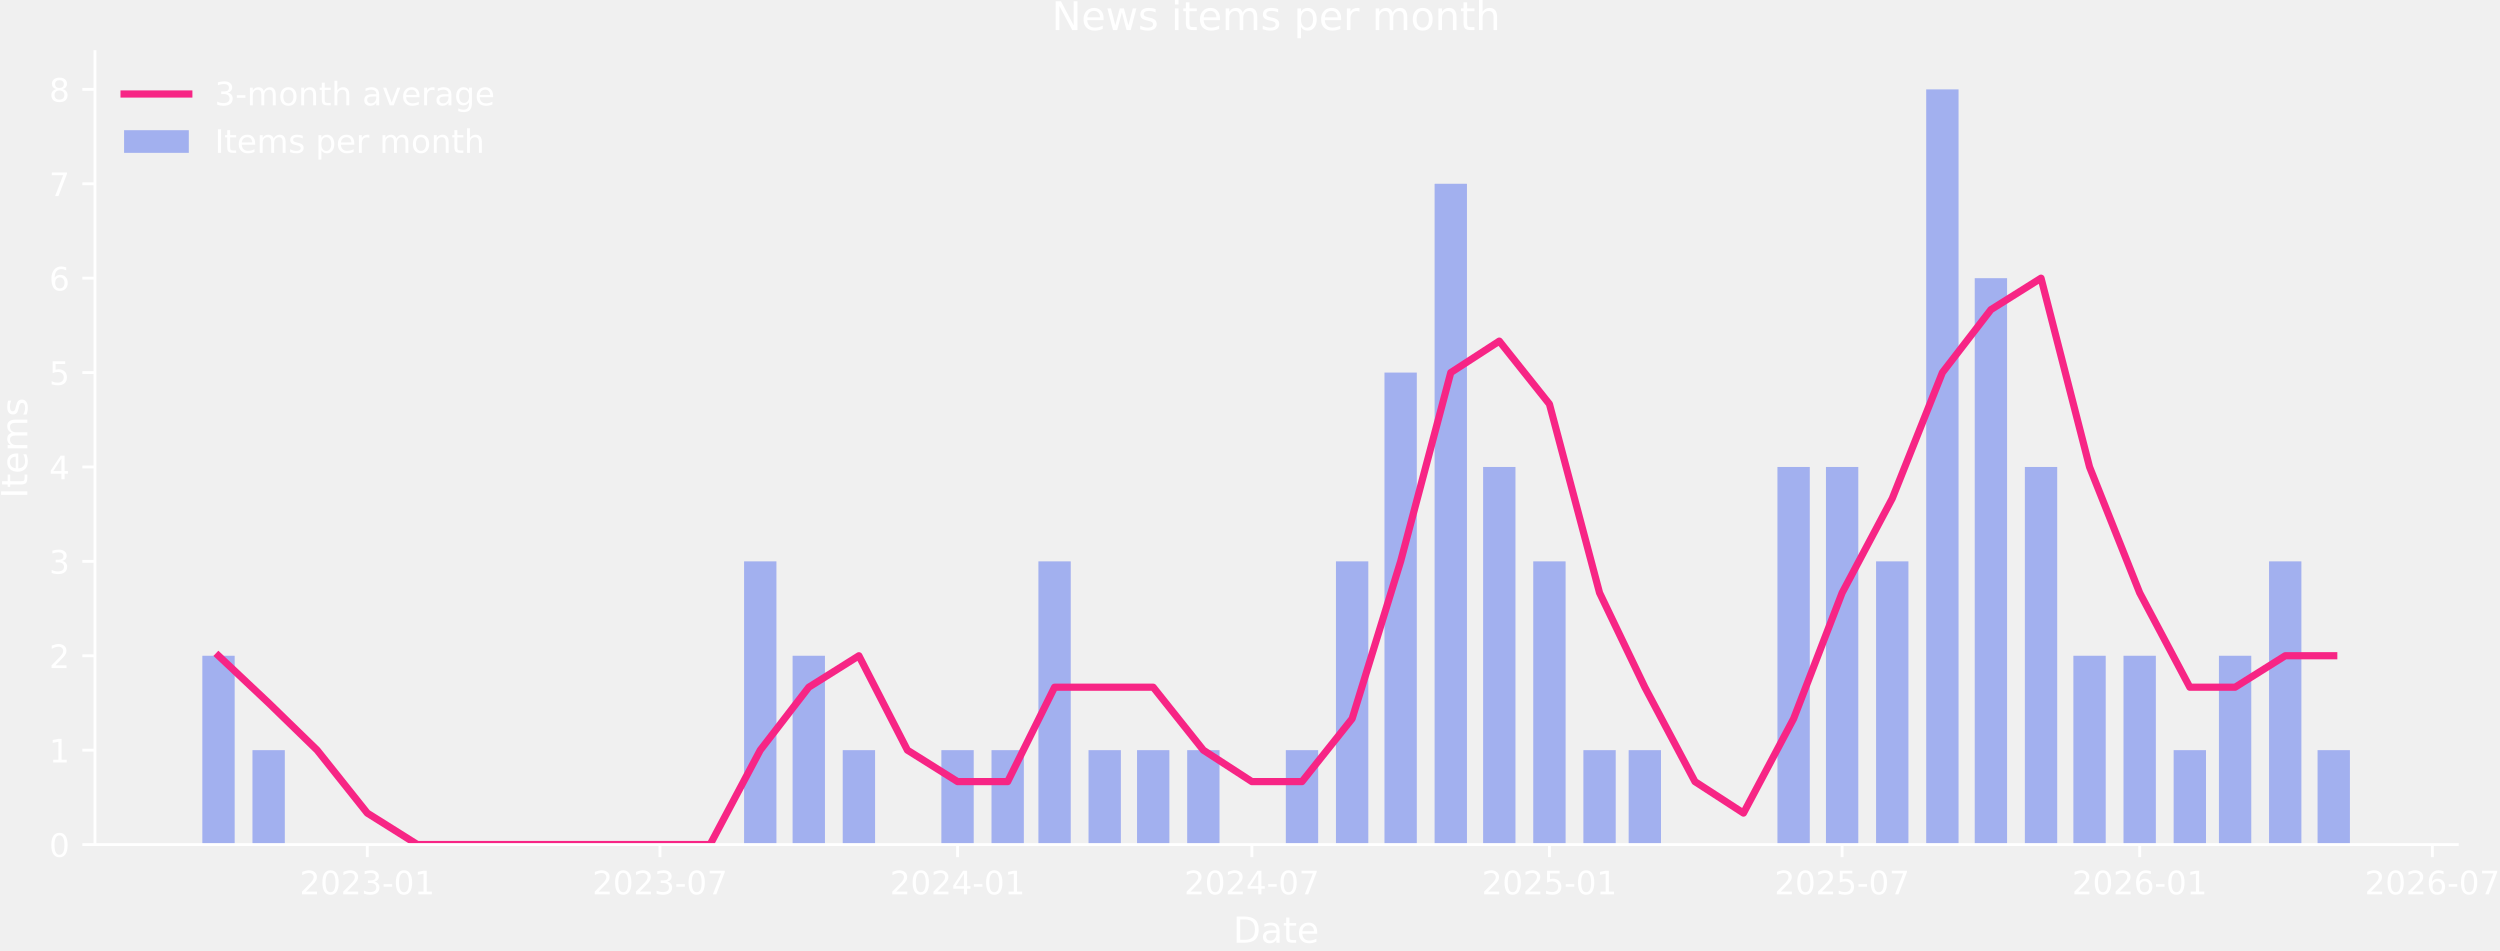
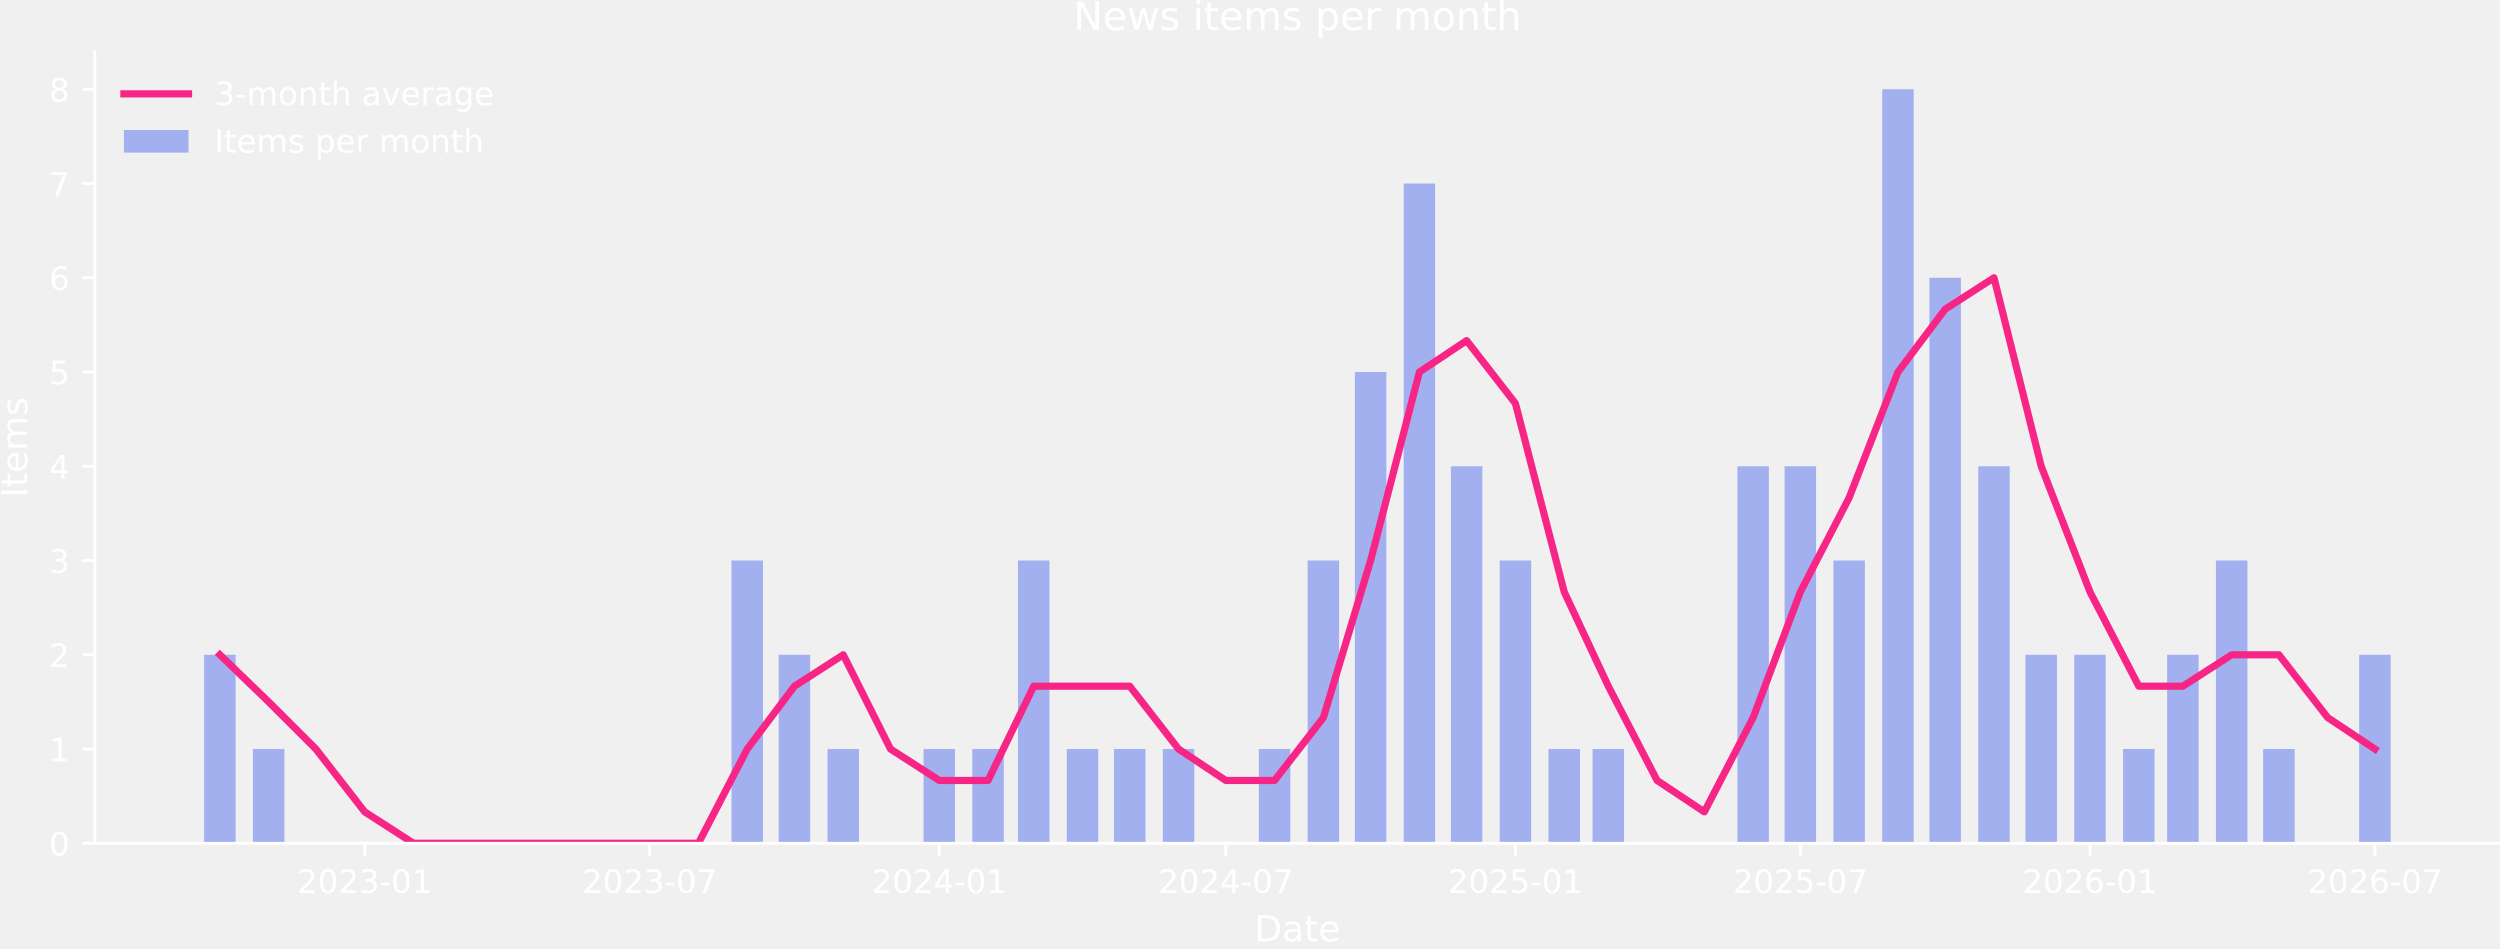
- <svg xmlns="http://www.w3.org/2000/svg" xmlns:xlink="http://www.w3.org/1999/xlink" width="695.197pt" height="264.24pt" viewBox="0 0 695.197 264.24" version="1.1">
+ <svg xmlns="http://www.w3.org/2000/svg" xmlns:xlink="http://www.w3.org/1999/xlink" width="696.24pt" height="264.24pt" viewBox="0 0 696.24 264.24" version="1.1">
  <defs>
    <style type="text/css">*{stroke-linejoin: round; stroke-linecap: butt}</style>
  </defs>
  <g id="figure_1">
    <g id="patch_1">
-       <path d="M 0 264.24  L 695.197 264.24  L 695.197 0  L 0 0  L 0 264.24  z " style="fill: none" />
+       <path d="M 0 264.24  L 696.24 264.24  L 696.24 0  L 0 0  L 0 264.24  z " style="fill: none" />
    </g>
    <g id="axes_1">
      <g id="patch_2">
-         <path d="M 26.404 234.852  L 683.32 234.852  L 683.32 14.358  L 26.404 14.358  L 26.404 234.852  z " style="fill: none" />
+         <path d="M 26.404 234.852  L 696.24 234.852  L 696.24 14.358  L 26.404 14.358  L 26.404 234.852  z " style="fill: none" />
      </g>
      <g id="patch_3">
-         <path d="M 56.264 234.852  L 65.258 234.852  L 65.258 182.353  L 56.264 182.353  z " clip-path="url(#p4582cf5c72)" style="fill: #4361ee; opacity: 0.45" />
+         <path d="M 56.851 234.852  L 65.62 234.852  L 65.62 182.353  L 56.851 182.353  z " clip-path="url(#p6479a0c915)" style="fill: #4361ee; opacity: 0.45" />
      </g>
      <g id="patch_4">
-         <path d="M 70.205 234.852  L 79.199 234.852  L 79.199 208.602  L 70.205 208.602  z " clip-path="url(#p4582cf5c72)" style="fill: #4361ee; opacity: 0.45" />
+         <path d="M 70.442 234.852  L 79.21 234.852  L 79.21 208.602  L 70.442 208.602  z " clip-path="url(#p6479a0c915)" style="fill: #4361ee; opacity: 0.45" />
      </g>
      <g id="patch_5">
-         <path d="M 83.696 234.852  L 92.69 234.852  L 92.69 234.852  L 83.696 234.852  z " clip-path="url(#p4582cf5c72)" style="fill: #4361ee; opacity: 0.45" />
+         <path d="M 83.594 234.852  L 92.362 234.852  L 92.362 234.852  L 83.594 234.852  z " clip-path="url(#p6479a0c915)" style="fill: #4361ee; opacity: 0.45" />
      </g>
      <g id="patch_6">
-         <path d="M 97.636 234.852  L 106.63 234.852  L 106.63 234.852  L 97.636 234.852  z " clip-path="url(#p4582cf5c72)" style="fill: #4361ee; opacity: 0.45" />
+         <path d="M 97.185 234.852  L 105.953 234.852  L 105.953 234.852  L 97.185 234.852  z " clip-path="url(#p6479a0c915)" style="fill: #4361ee; opacity: 0.45" />
      </g>
      <g id="patch_7">
-         <path d="M 111.577 234.852  L 120.571 234.852  L 120.571 234.852  L 111.577 234.852  z " clip-path="url(#p4582cf5c72)" style="fill: #4361ee; opacity: 0.45" />
+         <path d="M 110.775 234.852  L 119.543 234.852  L 119.543 234.852  L 110.775 234.852  z " clip-path="url(#p6479a0c915)" style="fill: #4361ee; opacity: 0.45" />
      </g>
      <g id="patch_8">
-         <path d="M 124.168 234.852  L 133.162 234.852  L 133.162 234.852  L 124.168 234.852  z " clip-path="url(#p4582cf5c72)" style="fill: #4361ee; opacity: 0.45" />
+         <path d="M 123.05 234.852  L 131.818 234.852  L 131.818 234.852  L 123.05 234.852  z " clip-path="url(#p6479a0c915)" style="fill: #4361ee; opacity: 0.45" />
      </g>
      <g id="patch_9">
-         <path d="M 138.109 234.852  L 147.103 234.852  L 147.103 234.852  L 138.109 234.852  z " clip-path="url(#p4582cf5c72)" style="fill: #4361ee; opacity: 0.45" />
+         <path d="M 136.641 234.852  L 145.409 234.852  L 145.409 234.852  L 136.641 234.852  z " clip-path="url(#p6479a0c915)" style="fill: #4361ee; opacity: 0.45" />
      </g>
      <g id="patch_10">
-         <path d="M 151.6 234.852  L 160.594 234.852  L 160.594 234.852  L 151.6 234.852  z " clip-path="url(#p4582cf5c72)" style="fill: #4361ee; opacity: 0.45" />
+         <path d="M 149.793 234.852  L 158.561 234.852  L 158.561 234.852  L 149.793 234.852  z " clip-path="url(#p6479a0c915)" style="fill: #4361ee; opacity: 0.45" />
      </g>
      <g id="patch_11">
-         <path d="M 165.54 234.852  L 174.534 234.852  L 174.534 234.852  L 165.54 234.852  z " clip-path="url(#p4582cf5c72)" style="fill: #4361ee; opacity: 0.45" />
+         <path d="M 163.383 234.852  L 172.151 234.852  L 172.151 234.852  L 163.383 234.852  z " clip-path="url(#p6479a0c915)" style="fill: #4361ee; opacity: 0.45" />
      </g>
      <g id="patch_12">
-         <path d="M 179.031 234.852  L 188.025 234.852  L 188.025 234.852  L 179.031 234.852  z " clip-path="url(#p4582cf5c72)" style="fill: #4361ee; opacity: 0.45" />
+         <path d="M 176.535 234.852  L 185.303 234.852  L 185.303 234.852  L 176.535 234.852  z " clip-path="url(#p6479a0c915)" style="fill: #4361ee; opacity: 0.45" />
      </g>
      <g id="patch_13">
-         <path d="M 192.972 234.852  L 201.966 234.852  L 201.966 234.852  L 192.972 234.852  z " clip-path="url(#p4582cf5c72)" style="fill: #4361ee; opacity: 0.45" />
+         <path d="M 190.126 234.852  L 198.894 234.852  L 198.894 234.852  L 190.126 234.852  z " clip-path="url(#p6479a0c915)" style="fill: #4361ee; opacity: 0.45" />
      </g>
      <g id="patch_14">
-         <path d="M 206.912 234.852  L 215.906 234.852  L 215.906 156.104  L 206.912 156.104  z " clip-path="url(#p4582cf5c72)" style="fill: #4361ee; opacity: 0.45" />
+         <path d="M 203.716 234.852  L 212.484 234.852  L 212.484 156.104  L 203.716 156.104  z " clip-path="url(#p6479a0c915)" style="fill: #4361ee; opacity: 0.45" />
      </g>
      <g id="patch_15">
-         <path d="M 220.403 234.852  L 229.397 234.852  L 229.397 182.353  L 220.403 182.353  z " clip-path="url(#p4582cf5c72)" style="fill: #4361ee; opacity: 0.45" />
+         <path d="M 216.868 234.852  L 225.637 234.852  L 225.637 182.353  L 216.868 182.353  z " clip-path="url(#p6479a0c915)" style="fill: #4361ee; opacity: 0.45" />
      </g>
      <g id="patch_16">
-         <path d="M 234.344 234.852  L 243.338 234.852  L 243.338 208.602  L 234.344 208.602  z " clip-path="url(#p4582cf5c72)" style="fill: #4361ee; opacity: 0.45" />
+         <path d="M 230.459 234.852  L 239.227 234.852  L 239.227 208.602  L 230.459 208.602  z " clip-path="url(#p6479a0c915)" style="fill: #4361ee; opacity: 0.45" />
      </g>
      <g id="patch_17">
-         <path d="M 247.835 234.852  L 256.829 234.852  L 256.829 234.852  L 247.835 234.852  z " clip-path="url(#p4582cf5c72)" style="fill: #4361ee; opacity: 0.45" />
+         <path d="M 243.611 234.852  L 252.379 234.852  L 252.379 234.852  L 243.611 234.852  z " clip-path="url(#p6479a0c915)" style="fill: #4361ee; opacity: 0.45" />
      </g>
      <g id="patch_18">
-         <path d="M 261.775 234.852  L 270.769 234.852  L 270.769 208.602  L 261.775 208.602  z " clip-path="url(#p4582cf5c72)" style="fill: #4361ee; opacity: 0.45" />
+         <path d="M 257.202 234.852  L 265.97 234.852  L 265.97 208.602  L 257.202 208.602  z " clip-path="url(#p6479a0c915)" style="fill: #4361ee; opacity: 0.45" />
      </g>
      <g id="patch_19">
-         <path d="M 275.716 234.852  L 284.71 234.852  L 284.71 208.602  L 275.716 208.602  z " clip-path="url(#p4582cf5c72)" style="fill: #4361ee; opacity: 0.45" />
+         <path d="M 270.792 234.852  L 279.56 234.852  L 279.56 208.602  L 270.792 208.602  z " clip-path="url(#p6479a0c915)" style="fill: #4361ee; opacity: 0.45" />
      </g>
      <g id="patch_20">
-         <path d="M 288.757 234.852  L 297.751 234.852  L 297.751 156.104  L 288.757 156.104  z " clip-path="url(#p4582cf5c72)" style="fill: #4361ee; opacity: 0.45" />
+         <path d="M 283.506 234.852  L 292.274 234.852  L 292.274 156.104  L 283.506 156.104  z " clip-path="url(#p6479a0c915)" style="fill: #4361ee; opacity: 0.45" />
      </g>
      <g id="patch_21">
-         <path d="M 302.698 234.852  L 311.692 234.852  L 311.692 208.602  L 302.698 208.602  z " clip-path="url(#p4582cf5c72)" style="fill: #4361ee; opacity: 0.45" />
+         <path d="M 297.096 234.852  L 305.864 234.852  L 305.864 208.602  L 297.096 208.602  z " clip-path="url(#p6479a0c915)" style="fill: #4361ee; opacity: 0.45" />
      </g>
      <g id="patch_22">
-         <path d="M 316.188 234.852  L 325.182 234.852  L 325.182 208.602  L 316.188 208.602  z " clip-path="url(#p4582cf5c72)" style="fill: #4361ee; opacity: 0.45" />
+         <path d="M 310.248 234.852  L 319.016 234.852  L 319.016 208.602  L 310.248 208.602  z " clip-path="url(#p6479a0c915)" style="fill: #4361ee; opacity: 0.45" />
      </g>
      <g id="patch_23">
-         <path d="M 330.129 234.852  L 339.123 234.852  L 339.123 208.602  L 330.129 208.602  z " clip-path="url(#p4582cf5c72)" style="fill: #4361ee; opacity: 0.45" />
+         <path d="M 323.839 234.852  L 332.607 234.852  L 332.607 208.602  L 323.839 208.602  z " clip-path="url(#p6479a0c915)" style="fill: #4361ee; opacity: 0.45" />
      </g>
      <g id="patch_24">
-         <path d="M 343.62 234.852  L 352.614 234.852  L 352.614 234.852  L 343.62 234.852  z " clip-path="url(#p4582cf5c72)" style="fill: #4361ee; opacity: 0.45" />
+         <path d="M 336.991 234.852  L 345.759 234.852  L 345.759 234.852  L 336.991 234.852  z " clip-path="url(#p6479a0c915)" style="fill: #4361ee; opacity: 0.45" />
      </g>
      <g id="patch_25">
-         <path d="M 357.56 234.852  L 366.554 234.852  L 366.554 208.602  L 357.56 208.602  z " clip-path="url(#p4582cf5c72)" style="fill: #4361ee; opacity: 0.45" />
+         <path d="M 350.581 234.852  L 359.349 234.852  L 359.349 208.602  L 350.581 208.602  z " clip-path="url(#p6479a0c915)" style="fill: #4361ee; opacity: 0.45" />
      </g>
      <g id="patch_26">
-         <path d="M 371.501 234.852  L 380.495 234.852  L 380.495 156.104  L 371.501 156.104  z " clip-path="url(#p4582cf5c72)" style="fill: #4361ee; opacity: 0.45" />
+         <path d="M 364.172 234.852  L 372.94 234.852  L 372.94 156.104  L 364.172 156.104  z " clip-path="url(#p6479a0c915)" style="fill: #4361ee; opacity: 0.45" />
      </g>
      <g id="patch_27">
-         <path d="M 384.992 234.852  L 393.986 234.852  L 393.986 103.606  L 384.992 103.606  z " clip-path="url(#p4582cf5c72)" style="fill: #4361ee; opacity: 0.45" />
+         <path d="M 377.324 234.852  L 386.092 234.852  L 386.092 103.606  L 377.324 103.606  z " clip-path="url(#p6479a0c915)" style="fill: #4361ee; opacity: 0.45" />
      </g>
      <g id="patch_28">
-         <path d="M 398.933 234.852  L 407.926 234.852  L 407.926 51.107  L 398.933 51.107  z " clip-path="url(#p4582cf5c72)" style="fill: #4361ee; opacity: 0.45" />
+         <path d="M 390.914 234.852  L 399.682 234.852  L 399.682 51.107  L 390.914 51.107  z " clip-path="url(#p6479a0c915)" style="fill: #4361ee; opacity: 0.45" />
      </g>
      <g id="patch_29">
-         <path d="M 412.423 234.852  L 421.417 234.852  L 421.417 129.855  L 412.423 129.855  z " clip-path="url(#p4582cf5c72)" style="fill: #4361ee; opacity: 0.45" />
+         <path d="M 404.066 234.852  L 412.835 234.852  L 412.835 129.855  L 404.066 129.855  z " clip-path="url(#p6479a0c915)" style="fill: #4361ee; opacity: 0.45" />
      </g>
      <g id="patch_30">
-         <path d="M 426.364 234.852  L 435.358 234.852  L 435.358 156.104  L 426.364 156.104  z " clip-path="url(#p4582cf5c72)" style="fill: #4361ee; opacity: 0.45" />
+         <path d="M 417.657 234.852  L 426.425 234.852  L 426.425 156.104  L 417.657 156.104  z " clip-path="url(#p6479a0c915)" style="fill: #4361ee; opacity: 0.45" />
      </g>
      <g id="patch_31">
-         <path d="M 440.305 234.852  L 449.298 234.852  L 449.298 208.602  L 440.305 208.602  z " clip-path="url(#p4582cf5c72)" style="fill: #4361ee; opacity: 0.45" />
+         <path d="M 431.247 234.852  L 440.015 234.852  L 440.015 208.602  L 431.247 208.602  z " clip-path="url(#p6479a0c915)" style="fill: #4361ee; opacity: 0.45" />
      </g>
      <g id="patch_32">
-         <path d="M 452.896 234.852  L 461.89 234.852  L 461.89 208.602  L 452.896 208.602  z " clip-path="url(#p4582cf5c72)" style="fill: #4361ee; opacity: 0.45" />
+         <path d="M 443.523 234.852  L 452.291 234.852  L 452.291 208.602  L 443.523 208.602  z " clip-path="url(#p6479a0c915)" style="fill: #4361ee; opacity: 0.45" />
      </g>
      <g id="patch_33">
-         <path d="M 466.837 234.852  L 475.831 234.852  L 475.831 234.852  L 466.837 234.852  z " clip-path="url(#p4582cf5c72)" style="fill: #4361ee; opacity: 0.45" />
+         <path d="M 457.113 234.852  L 465.881 234.852  L 465.881 234.852  L 457.113 234.852  z " clip-path="url(#p6479a0c915)" style="fill: #4361ee; opacity: 0.45" />
      </g>
      <g id="patch_34">
-         <path d="M 480.327 234.852  L 489.321 234.852  L 489.321 234.852  L 480.327 234.852  z " clip-path="url(#p4582cf5c72)" style="fill: #4361ee; opacity: 0.45" />
+         <path d="M 470.265 234.852  L 479.033 234.852  L 479.033 234.852  L 470.265 234.852  z " clip-path="url(#p6479a0c915)" style="fill: #4361ee; opacity: 0.45" />
      </g>
      <g id="patch_35">
-         <path d="M 494.268 234.852  L 503.262 234.852  L 503.262 129.855  L 494.268 129.855  z " clip-path="url(#p4582cf5c72)" style="fill: #4361ee; opacity: 0.45" />
+         <path d="M 483.856 234.852  L 492.624 234.852  L 492.624 129.855  L 483.856 129.855  z " clip-path="url(#p6479a0c915)" style="fill: #4361ee; opacity: 0.45" />
      </g>
      <g id="patch_36">
-         <path d="M 507.759 234.852  L 516.753 234.852  L 516.753 129.855  L 507.759 129.855  z " clip-path="url(#p4582cf5c72)" style="fill: #4361ee; opacity: 0.45" />
+         <path d="M 497.008 234.852  L 505.776 234.852  L 505.776 129.855  L 497.008 129.855  z " clip-path="url(#p6479a0c915)" style="fill: #4361ee; opacity: 0.45" />
      </g>
      <g id="patch_37">
-         <path d="M 521.7 234.852  L 530.693 234.852  L 530.693 156.104  L 521.7 156.104  z " clip-path="url(#p4582cf5c72)" style="fill: #4361ee; opacity: 0.45" />
+         <path d="M 510.598 234.852  L 519.366 234.852  L 519.366 156.104  L 510.598 156.104  z " clip-path="url(#p6479a0c915)" style="fill: #4361ee; opacity: 0.45" />
      </g>
      <g id="patch_38">
-         <path d="M 535.64 234.852  L 544.634 234.852  L 544.634 24.858  L 535.64 24.858  z " clip-path="url(#p4582cf5c72)" style="fill: #4361ee; opacity: 0.45" />
+         <path d="M 524.189 234.852  L 532.957 234.852  L 532.957 24.858  L 524.189 24.858  z " clip-path="url(#p6479a0c915)" style="fill: #4361ee; opacity: 0.45" />
      </g>
      <g id="patch_39">
-         <path d="M 549.131 234.852  L 558.125 234.852  L 558.125 77.356  L 549.131 77.356  z " clip-path="url(#p4582cf5c72)" style="fill: #4361ee; opacity: 0.45" />
+         <path d="M 537.341 234.852  L 546.109 234.852  L 546.109 77.356  L 537.341 77.356  z " clip-path="url(#p6479a0c915)" style="fill: #4361ee; opacity: 0.45" />
      </g>
      <g id="patch_40">
-         <path d="M 563.072 234.852  L 572.065 234.852  L 572.065 129.855  L 563.072 129.855  z " clip-path="url(#p4582cf5c72)" style="fill: #4361ee; opacity: 0.45" />
+         <path d="M 550.931 234.852  L 559.699 234.852  L 559.699 129.855  L 550.931 129.855  z " clip-path="url(#p6479a0c915)" style="fill: #4361ee; opacity: 0.45" />
      </g>
      <g id="patch_41">
-         <path d="M 576.562 234.852  L 585.556 234.852  L 585.556 182.353  L 576.562 182.353  z " clip-path="url(#p4582cf5c72)" style="fill: #4361ee; opacity: 0.45" />
+         <path d="M 564.083 234.852  L 572.852 234.852  L 572.852 182.353  L 564.083 182.353  z " clip-path="url(#p6479a0c915)" style="fill: #4361ee; opacity: 0.45" />
      </g>
      <g id="patch_42">
-         <path d="M 590.503 234.852  L 599.497 234.852  L 599.497 182.353  L 590.503 182.353  z " clip-path="url(#p4582cf5c72)" style="fill: #4361ee; opacity: 0.45" />
+         <path d="M 577.674 234.852  L 586.442 234.852  L 586.442 182.353  L 577.674 182.353  z " clip-path="url(#p6479a0c915)" style="fill: #4361ee; opacity: 0.45" />
      </g>
      <g id="patch_43">
-         <path d="M 604.444 234.852  L 613.438 234.852  L 613.438 208.602  L 604.444 208.602  z " clip-path="url(#p4582cf5c72)" style="fill: #4361ee; opacity: 0.45" />
+         <path d="M 591.264 234.852  L 600.033 234.852  L 600.033 208.602  L 591.264 208.602  z " clip-path="url(#p6479a0c915)" style="fill: #4361ee; opacity: 0.45" />
      </g>
      <g id="patch_44">
-         <path d="M 617.035 234.852  L 626.029 234.852  L 626.029 182.353  L 617.035 182.353  z " clip-path="url(#p4582cf5c72)" style="fill: #4361ee; opacity: 0.45" />
+         <path d="M 603.54 234.852  L 612.308 234.852  L 612.308 182.353  L 603.54 182.353  z " clip-path="url(#p6479a0c915)" style="fill: #4361ee; opacity: 0.45" />
      </g>
      <g id="patch_45">
-         <path d="M 630.976 234.852  L 639.97 234.852  L 639.97 156.104  L 630.976 156.104  z " clip-path="url(#p4582cf5c72)" style="fill: #4361ee; opacity: 0.45" />
+         <path d="M 617.13 234.852  L 625.898 234.852  L 625.898 156.104  L 617.13 156.104  z " clip-path="url(#p6479a0c915)" style="fill: #4361ee; opacity: 0.45" />
      </g>
      <g id="patch_46">
-         <path d="M 644.467 234.852  L 653.46 234.852  L 653.46 208.602  L 644.467 208.602  z " clip-path="url(#p4582cf5c72)" style="fill: #4361ee; opacity: 0.45" />
+         <path d="M 630.282 234.852  L 639.05 234.852  L 639.05 208.602  L 630.282 208.602  z " clip-path="url(#p6479a0c915)" style="fill: #4361ee; opacity: 0.45" />
+       </g>
+       <g id="patch_47">
+         <path d="M 643.873 234.852  L 652.641 234.852  L 652.641 234.852  L 643.873 234.852  z " clip-path="url(#p6479a0c915)" style="fill: #4361ee; opacity: 0.45" />
+       </g>
+       <g id="patch_48">
+         <path d="M 657.025 234.852  L 665.793 234.852  L 665.793 182.353  L 657.025 182.353  z " clip-path="url(#p6479a0c915)" style="fill: #4361ee; opacity: 0.45" />
      </g>
      <g id="matplotlib.axis_1">
        <g id="xtick_1">
          <g id="line2d_1">
            <defs>
-               <path id="m32eee1d448" d="M 0 0  L 0 3.5  " style="stroke: #ffffff; stroke-width: 0.8" />
+               <path id="mce8e19a08a" d="M 0 0  L 0 3.5  " style="stroke: #ffffff; stroke-width: 0.8" />
            </defs>
            <g>
-               <use xlink:href="#m32eee1d448" x="102.133" y="234.852" style="fill: #ffffff; stroke: #ffffff; stroke-width: 0.8" />
+               <use xlink:href="#mce8e19a08a" x="101.569" y="234.852" style="fill: #ffffff; stroke: #ffffff; stroke-width: 0.8" />
            </g>
          </g>
          <g id="text_1">
-             <text style="font-size: 9px; font-family: 'DejaVu Sans', 'Liberation Sans', 'Noto Sans', 'FreeSans', sans-serif; text-anchor: middle; fill: #ffffff" x="102.133" y="248.69" transform="rotate(-0 102.1332 248.6902)">2023-01</text>
+             <text style="font-size: 9px; font-family: 'DejaVu Sans', 'Liberation Sans', 'Noto Sans', 'FreeSans', sans-serif; text-anchor: middle; fill: #ffffff" x="101.569" y="248.69" transform="rotate(-0 101.5685 248.6902)">2023-01</text>
          </g>
        </g>
        <g id="xtick_2">
          <g id="line2d_2">
            <g>
-               <use xlink:href="#m32eee1d448" x="183.528" y="234.852" style="fill: #ffffff; stroke: #ffffff; stroke-width: 0.8" />
+               <use xlink:href="#mce8e19a08a" x="180.919" y="234.852" style="fill: #ffffff; stroke: #ffffff; stroke-width: 0.8" />
            </g>
          </g>
          <g id="text_2">
-             <text style="font-size: 9px; font-family: 'DejaVu Sans', 'Liberation Sans', 'Noto Sans', 'FreeSans', sans-serif; text-anchor: middle; fill: #ffffff" x="183.528" y="248.69" transform="rotate(-0 183.5282 248.6902)">2023-07</text>
+             <text style="font-size: 9px; font-family: 'DejaVu Sans', 'Liberation Sans', 'Noto Sans', 'FreeSans', sans-serif; text-anchor: middle; fill: #ffffff" x="180.919" y="248.69" transform="rotate(-0 180.9194 248.6902)">2023-07</text>
          </g>
        </g>
        <g id="xtick_3">
          <g id="line2d_3">
            <g>
-               <use xlink:href="#m32eee1d448" x="266.272" y="234.852" style="fill: #ffffff; stroke: #ffffff; stroke-width: 0.8" />
+               <use xlink:href="#mce8e19a08a" x="261.586" y="234.852" style="fill: #ffffff; stroke: #ffffff; stroke-width: 0.8" />
            </g>
          </g>
          <g id="text_3">
-             <text style="font-size: 9px; font-family: 'DejaVu Sans', 'Liberation Sans', 'Noto Sans', 'FreeSans', sans-serif; text-anchor: middle; fill: #ffffff" x="266.272" y="248.69" transform="rotate(-0 266.2722 248.6902)">2024-01</text>
+             <text style="font-size: 9px; font-family: 'DejaVu Sans', 'Liberation Sans', 'Noto Sans', 'FreeSans', sans-serif; text-anchor: middle; fill: #ffffff" x="261.586" y="248.69" transform="rotate(-0 261.5856 248.6902)">2024-01</text>
          </g>
        </g>
        <g id="xtick_4">
          <g id="line2d_4">
            <g>
-               <use xlink:href="#m32eee1d448" x="348.117" y="234.852" style="fill: #ffffff; stroke: #ffffff; stroke-width: 0.8" />
+               <use xlink:href="#mce8e19a08a" x="341.375" y="234.852" style="fill: #ffffff; stroke: #ffffff; stroke-width: 0.8" />
            </g>
          </g>
          <g id="text_4">
-             <text style="font-size: 9px; font-family: 'DejaVu Sans', 'Liberation Sans', 'Noto Sans', 'FreeSans', sans-serif; text-anchor: middle; fill: #ffffff" x="348.117" y="248.69" transform="rotate(-0 348.1169 248.6902)">2024-07</text>
+             <text style="font-size: 9px; font-family: 'DejaVu Sans', 'Liberation Sans', 'Noto Sans', 'FreeSans', sans-serif; text-anchor: middle; fill: #ffffff" x="341.375" y="248.69" transform="rotate(-0 341.3749 248.6902)">2024-07</text>
          </g>
        </g>
        <g id="xtick_5">
          <g id="line2d_5">
            <g>
-               <use xlink:href="#m32eee1d448" x="430.861" y="234.852" style="fill: #ffffff; stroke: #ffffff; stroke-width: 0.8" />
+               <use xlink:href="#mce8e19a08a" x="422.041" y="234.852" style="fill: #ffffff; stroke: #ffffff; stroke-width: 0.8" />
            </g>
          </g>
          <g id="text_5">
-             <text style="font-size: 9px; font-family: 'DejaVu Sans', 'Liberation Sans', 'Noto Sans', 'FreeSans', sans-serif; text-anchor: middle; fill: #ffffff" x="430.861" y="248.69" transform="rotate(-0 430.8609 248.6902)">2025-01</text>
+             <text style="font-size: 9px; font-family: 'DejaVu Sans', 'Liberation Sans', 'Noto Sans', 'FreeSans', sans-serif; text-anchor: middle; fill: #ffffff" x="422.041" y="248.69" transform="rotate(-0 422.041 248.6902)">2025-01</text>
          </g>
        </g>
        <g id="xtick_6">
          <g id="line2d_6">
            <g>
-               <use xlink:href="#m32eee1d448" x="512.256" y="234.852" style="fill: #ffffff; stroke: #ffffff; stroke-width: 0.8" />
+               <use xlink:href="#mce8e19a08a" x="501.392" y="234.852" style="fill: #ffffff; stroke: #ffffff; stroke-width: 0.8" />
            </g>
          </g>
          <g id="text_6">
-             <text style="font-size: 9px; font-family: 'DejaVu Sans', 'Liberation Sans', 'Noto Sans', 'FreeSans', sans-serif; text-anchor: middle; fill: #ffffff" x="512.256" y="248.69" transform="rotate(-0 512.2559 248.6902)">2025-07</text>
+             <text style="font-size: 9px; font-family: 'DejaVu Sans', 'Liberation Sans', 'Noto Sans', 'FreeSans', sans-serif; text-anchor: middle; fill: #ffffff" x="501.392" y="248.69" transform="rotate(-0 501.3919 248.6902)">2025-07</text>
          </g>
        </g>
        <g id="xtick_7">
          <g id="line2d_7">
            <g>
-               <use xlink:href="#m32eee1d448" x="595" y="234.852" style="fill: #ffffff; stroke: #ffffff; stroke-width: 0.8" />
+               <use xlink:href="#mce8e19a08a" x="582.058" y="234.852" style="fill: #ffffff; stroke: #ffffff; stroke-width: 0.8" />
            </g>
          </g>
          <g id="text_7">
-             <text style="font-size: 9px; font-family: 'DejaVu Sans', 'Liberation Sans', 'Noto Sans', 'FreeSans', sans-serif; text-anchor: middle; fill: #ffffff" x="595" y="248.69" transform="rotate(-0 595 248.6902)">2026-01</text>
+             <text style="font-size: 9px; font-family: 'DejaVu Sans', 'Liberation Sans', 'Noto Sans', 'FreeSans', sans-serif; text-anchor: middle; fill: #ffffff" x="582.058" y="248.69" transform="rotate(-0 582.058 248.6902)">2026-01</text>
          </g>
        </g>
        <g id="xtick_8">
          <g id="line2d_8">
            <g>
-               <use xlink:href="#m32eee1d448" x="676.395" y="234.852" style="fill: #ffffff; stroke: #ffffff; stroke-width: 0.8" />
+               <use xlink:href="#mce8e19a08a" x="661.409" y="234.852" style="fill: #ffffff; stroke: #ffffff; stroke-width: 0.8" />
            </g>
          </g>
          <g id="text_8">
-             <text style="font-size: 9px; font-family: 'DejaVu Sans', 'Liberation Sans', 'Noto Sans', 'FreeSans', sans-serif; text-anchor: middle; fill: #ffffff" x="676.395" y="248.69" transform="rotate(-0 676.3949 248.6902)">2026-07</text>
+             <text style="font-size: 9px; font-family: 'DejaVu Sans', 'Liberation Sans', 'Noto Sans', 'FreeSans', sans-serif; text-anchor: middle; fill: #ffffff" x="661.409" y="248.69" transform="rotate(-0 661.4089 248.6902)">2026-07</text>
          </g>
        </g>
        <g id="text_9">
-           <text style="font-size: 10px; font-family: 'DejaVu Sans', 'Liberation Sans', 'Noto Sans', 'FreeSans', sans-serif; text-anchor: middle; fill: #ffffff" x="354.862" y="262.16" transform="rotate(-0 354.8623 262.1603)">Date</text>
+           <text style="font-size: 10px; font-family: 'DejaVu Sans', 'Liberation Sans', 'Noto Sans', 'FreeSans', sans-serif; text-anchor: middle; fill: #ffffff" x="361.322" y="262.16" transform="rotate(-0 361.3222 262.1603)">Date</text>
        </g>
      </g>
      <g id="matplotlib.axis_2">
        <g id="ytick_1">
          <g id="line2d_9">
            <defs>
-               <path id="m16198df4b7" d="M 0 0  L -3.5 0  " style="stroke: #ffffff; stroke-width: 0.8" />
+               <path id="m46f265dc6b" d="M 0 0  L -3.5 0  " style="stroke: #ffffff; stroke-width: 0.8" />
            </defs>
            <g>
-               <use xlink:href="#m16198df4b7" x="26.404" y="234.852" style="fill: #ffffff; stroke: #ffffff; stroke-width: 0.8" />
+               <use xlink:href="#m46f265dc6b" x="26.404" y="234.852" style="fill: #ffffff; stroke: #ffffff; stroke-width: 0.8" />
            </g>
          </g>
          <g id="text_10">
            <text style="font-size: 9px; font-family: 'DejaVu Sans', 'Liberation Sans', 'Noto Sans', 'FreeSans', sans-serif; text-anchor: end; fill: #ffffff" x="19.404" y="238.271" transform="rotate(-0 19.40438 238.2709)">0</text>
          </g>
        </g>
        <g id="ytick_2">
          <g id="line2d_10">
            <g>
-               <use xlink:href="#m16198df4b7" x="26.404" y="208.602" style="fill: #ffffff; stroke: #ffffff; stroke-width: 0.8" />
+               <use xlink:href="#m46f265dc6b" x="26.404" y="208.602" style="fill: #ffffff; stroke: #ffffff; stroke-width: 0.8" />
            </g>
          </g>
          <g id="text_11">
            <text style="font-size: 9px; font-family: 'DejaVu Sans', 'Liberation Sans', 'Noto Sans', 'FreeSans', sans-serif; text-anchor: end; fill: #ffffff" x="19.404" y="212.022" transform="rotate(-0 19.40438 212.0217)">1</text>
          </g>
        </g>
        <g id="ytick_3">
          <g id="line2d_11">
            <g>
-               <use xlink:href="#m16198df4b7" x="26.404" y="182.353" style="fill: #ffffff; stroke: #ffffff; stroke-width: 0.8" />
+               <use xlink:href="#m46f265dc6b" x="26.404" y="182.353" style="fill: #ffffff; stroke: #ffffff; stroke-width: 0.8" />
            </g>
          </g>
          <g id="text_12">
            <text style="font-size: 9px; font-family: 'DejaVu Sans', 'Liberation Sans', 'Noto Sans', 'FreeSans', sans-serif; text-anchor: end; fill: #ffffff" x="19.404" y="185.772" transform="rotate(-0 19.40438 185.7725)">2</text>
          </g>
        </g>
        <g id="ytick_4">
          <g id="line2d_12">
            <g>
-               <use xlink:href="#m16198df4b7" x="26.404" y="156.104" style="fill: #ffffff; stroke: #ffffff; stroke-width: 0.8" />
+               <use xlink:href="#m46f265dc6b" x="26.404" y="156.104" style="fill: #ffffff; stroke: #ffffff; stroke-width: 0.8" />
            </g>
          </g>
          <g id="text_13">
            <text style="font-size: 9px; font-family: 'DejaVu Sans', 'Liberation Sans', 'Noto Sans', 'FreeSans', sans-serif; text-anchor: end; fill: #ffffff" x="19.404" y="159.523" transform="rotate(-0 19.40438 159.5233)">3</text>
          </g>
        </g>
        <g id="ytick_5">
          <g id="line2d_13">
            <g>
-               <use xlink:href="#m16198df4b7" x="26.404" y="129.855" style="fill: #ffffff; stroke: #ffffff; stroke-width: 0.8" />
+               <use xlink:href="#m46f265dc6b" x="26.404" y="129.855" style="fill: #ffffff; stroke: #ffffff; stroke-width: 0.8" />
            </g>
          </g>
          <g id="text_14">
            <text style="font-size: 9px; font-family: 'DejaVu Sans', 'Liberation Sans', 'Noto Sans', 'FreeSans', sans-serif; text-anchor: end; fill: #ffffff" x="19.404" y="133.274" transform="rotate(-0 19.40438 133.2741)">4</text>
          </g>
        </g>
        <g id="ytick_6">
          <g id="line2d_14">
            <g>
-               <use xlink:href="#m16198df4b7" x="26.404" y="103.606" style="fill: #ffffff; stroke: #ffffff; stroke-width: 0.8" />
+               <use xlink:href="#m46f265dc6b" x="26.404" y="103.606" style="fill: #ffffff; stroke: #ffffff; stroke-width: 0.8" />
            </g>
          </g>
          <g id="text_15">
            <text style="font-size: 9px; font-family: 'DejaVu Sans', 'Liberation Sans', 'Noto Sans', 'FreeSans', sans-serif; text-anchor: end; fill: #ffffff" x="19.404" y="107.025" transform="rotate(-0 19.40438 107.0249)">5</text>
          </g>
        </g>
        <g id="ytick_7">
          <g id="line2d_15">
            <g>
-               <use xlink:href="#m16198df4b7" x="26.404" y="77.356" style="fill: #ffffff; stroke: #ffffff; stroke-width: 0.8" />
+               <use xlink:href="#m46f265dc6b" x="26.404" y="77.356" style="fill: #ffffff; stroke: #ffffff; stroke-width: 0.8" />
            </g>
          </g>
          <g id="text_16">
            <text style="font-size: 9px; font-family: 'DejaVu Sans', 'Liberation Sans', 'Noto Sans', 'FreeSans', sans-serif; text-anchor: end; fill: #ffffff" x="19.404" y="80.776" transform="rotate(-0 19.40438 80.77566)">6</text>
          </g>
        </g>
        <g id="ytick_8">
          <g id="line2d_16">
            <g>
-               <use xlink:href="#m16198df4b7" x="26.404" y="51.107" style="fill: #ffffff; stroke: #ffffff; stroke-width: 0.8" />
+               <use xlink:href="#m46f265dc6b" x="26.404" y="51.107" style="fill: #ffffff; stroke: #ffffff; stroke-width: 0.8" />
            </g>
          </g>
          <g id="text_17">
            <text style="font-size: 9px; font-family: 'DejaVu Sans', 'Liberation Sans', 'Noto Sans', 'FreeSans', sans-serif; text-anchor: end; fill: #ffffff" x="19.404" y="54.526" transform="rotate(-0 19.40438 54.52646)">7</text>
          </g>
        </g>
        <g id="ytick_9">
          <g id="line2d_17">
            <g>
-               <use xlink:href="#m16198df4b7" x="26.404" y="24.858" style="fill: #ffffff; stroke: #ffffff; stroke-width: 0.8" />
+               <use xlink:href="#m46f265dc6b" x="26.404" y="24.858" style="fill: #ffffff; stroke: #ffffff; stroke-width: 0.8" />
            </g>
          </g>
          <g id="text_18">
            <text style="font-size: 9px; font-family: 'DejaVu Sans', 'Liberation Sans', 'Noto Sans', 'FreeSans', sans-serif; text-anchor: end; fill: #ffffff" x="19.404" y="28.277" transform="rotate(-0 19.40438 28.27726)">8</text>
          </g>
        </g>
        <g id="text_19">
          <text style="font-size: 10px; font-family: 'DejaVu Sans', 'Liberation Sans', 'Noto Sans', 'FreeSans', sans-serif; text-anchor: middle; fill: #ffffff" x="7.598" y="124.605" transform="rotate(-90 7.598438 124.6049)">Items</text>
        </g>
      </g>
      <g id="line2d_18">
-         <path d="M 60.761 182.353  L 74.702 195.478  L 88.193 208.602  L 102.133 226.102  L 116.074 234.852  L 128.665 234.852  L 142.606 234.852  L 156.097 234.852  L 170.037 234.852  L 183.528 234.852  L 197.469 234.852  L 211.409 208.602  L 224.9 191.103  L 238.841 182.353  L 252.332 208.602  L 266.272 217.352  L 280.213 217.352  L 293.254 191.103  L 307.195 191.103  L 320.685 191.103  L 334.626 208.602  L 348.117 217.352  L 362.057 217.352  L 375.998 199.853  L 389.489 156.104  L 403.429 103.606  L 416.92 94.856  L 430.861 112.355  L 444.802 164.854  L 457.393 191.103  L 471.334 217.352  L 484.824 226.102  L 498.765 199.853  L 512.256 164.854  L 526.196 138.604  L 540.137 103.606  L 553.628 86.106  L 567.569 77.356  L 581.059 129.855  L 595 164.854  L 608.941 191.103  L 621.532 191.103  L 635.473 182.353  L 648.963 182.353  " clip-path="url(#p4582cf5c72)" style="fill: none; stroke: #f72585; stroke-width: 2; stroke-linecap: square" />
-       </g>
-       <g id="patch_47">
+         <path d="M 61.235 182.353  L 74.826 195.478  L 87.978 208.602  L 101.569 226.102  L 115.159 234.852  L 127.434 234.852  L 141.025 234.852  L 154.177 234.852  L 167.767 234.852  L 180.919 234.852  L 194.51 234.852  L 208.1 208.602  L 221.252 191.103  L 234.843 182.353  L 247.995 208.602  L 261.586 217.352  L 275.176 217.352  L 287.89 191.103  L 301.48 191.103  L 314.632 191.103  L 328.223 208.602  L 341.375 217.352  L 354.965 217.352  L 368.556 199.853  L 381.708 156.104  L 395.298 103.606  L 408.45 94.856  L 422.041 112.355  L 435.631 164.854  L 447.907 191.103  L 461.497 217.352  L 474.649 226.102  L 488.24 199.853  L 501.392 164.854  L 514.982 138.604  L 528.573 103.606  L 541.725 86.106  L 555.315 77.356  L 568.468 129.855  L 582.058 164.854  L 595.648 191.103  L 607.924 191.103  L 621.514 182.353  L 634.666 182.353  L 648.257 199.853  L 661.409 208.602  " clip-path="url(#p6479a0c915)" style="fill: none; stroke: #f72585; stroke-width: 2; stroke-linecap: square" />
+       </g>
+       <g id="patch_49">
        <path d="M 26.404 234.852  L 26.404 14.358  " style="fill: none; stroke: #ffffff; stroke-width: 0.8; stroke-linejoin: miter; stroke-linecap: square" />
      </g>
-       <g id="patch_48">
-         <path d="M 26.404 234.852  L 683.32 234.852  " style="fill: none; stroke: #ffffff; stroke-width: 0.8; stroke-linejoin: miter; stroke-linecap: square" />
+       <g id="patch_50">
+         <path d="M 26.404 234.852  L 696.24 234.852  " style="fill: none; stroke: #ffffff; stroke-width: 0.8; stroke-linejoin: miter; stroke-linecap: square" />
      </g>
      <g id="text_20">
-         <text style="font-size: 11px; font-family: 'DejaVu Sans', 'Liberation Sans', 'Noto Sans', 'FreeSans', sans-serif; text-anchor: middle; fill: #ffffff" x="354.862" y="8.358" transform="rotate(-0 354.8623 8.358281)">News items per month</text>
+         <text style="font-size: 11px; font-family: 'DejaVu Sans', 'Liberation Sans', 'Noto Sans', 'FreeSans', sans-serif; text-anchor: middle; fill: #ffffff" x="361.322" y="8.358" transform="rotate(-0 361.3222 8.358281)">News items per month</text>
      </g>
      <g id="legend_1">
        <g id="line2d_19">
          <path d="M 34.504 26.147  L 43.504 26.147  L 52.504 26.147  " style="fill: none; stroke: #f72585; stroke-width: 2; stroke-linecap: square" />
        </g>
        <g id="text_21">
          <text style="font-size: 9px; font-family: 'DejaVu Sans', 'Liberation Sans', 'Noto Sans', 'FreeSans', sans-serif; text-anchor: start; fill: #ffffff" x="59.704" y="29.297" transform="rotate(-0 59.70437 29.29688)">3-month average</text>
        </g>
-         <g id="patch_49">
+         <g id="patch_51">
          <path d="M 34.504 42.507  L 52.504 42.507  L 52.504 36.207  L 34.504 36.207  z " style="fill: #4361ee; opacity: 0.45" />
        </g>
        <g id="text_22">
          <text style="font-size: 9px; font-family: 'DejaVu Sans', 'Liberation Sans', 'Noto Sans', 'FreeSans', sans-serif; text-anchor: start; fill: #ffffff" x="59.704" y="42.507" transform="rotate(-0 59.70437 42.50719)">Items per month</text>
        </g>
      </g>
    </g>
  </g>
  <defs>
-     <clipPath id="p4582cf5c72">
-       <rect x="26.404" y="14.358" width="656.916" height="220.493" />
+     <clipPath id="p6479a0c915">
+       <rect x="26.404" y="14.358" width="669.836" height="220.493" />
    </clipPath>
  </defs>
</svg>
